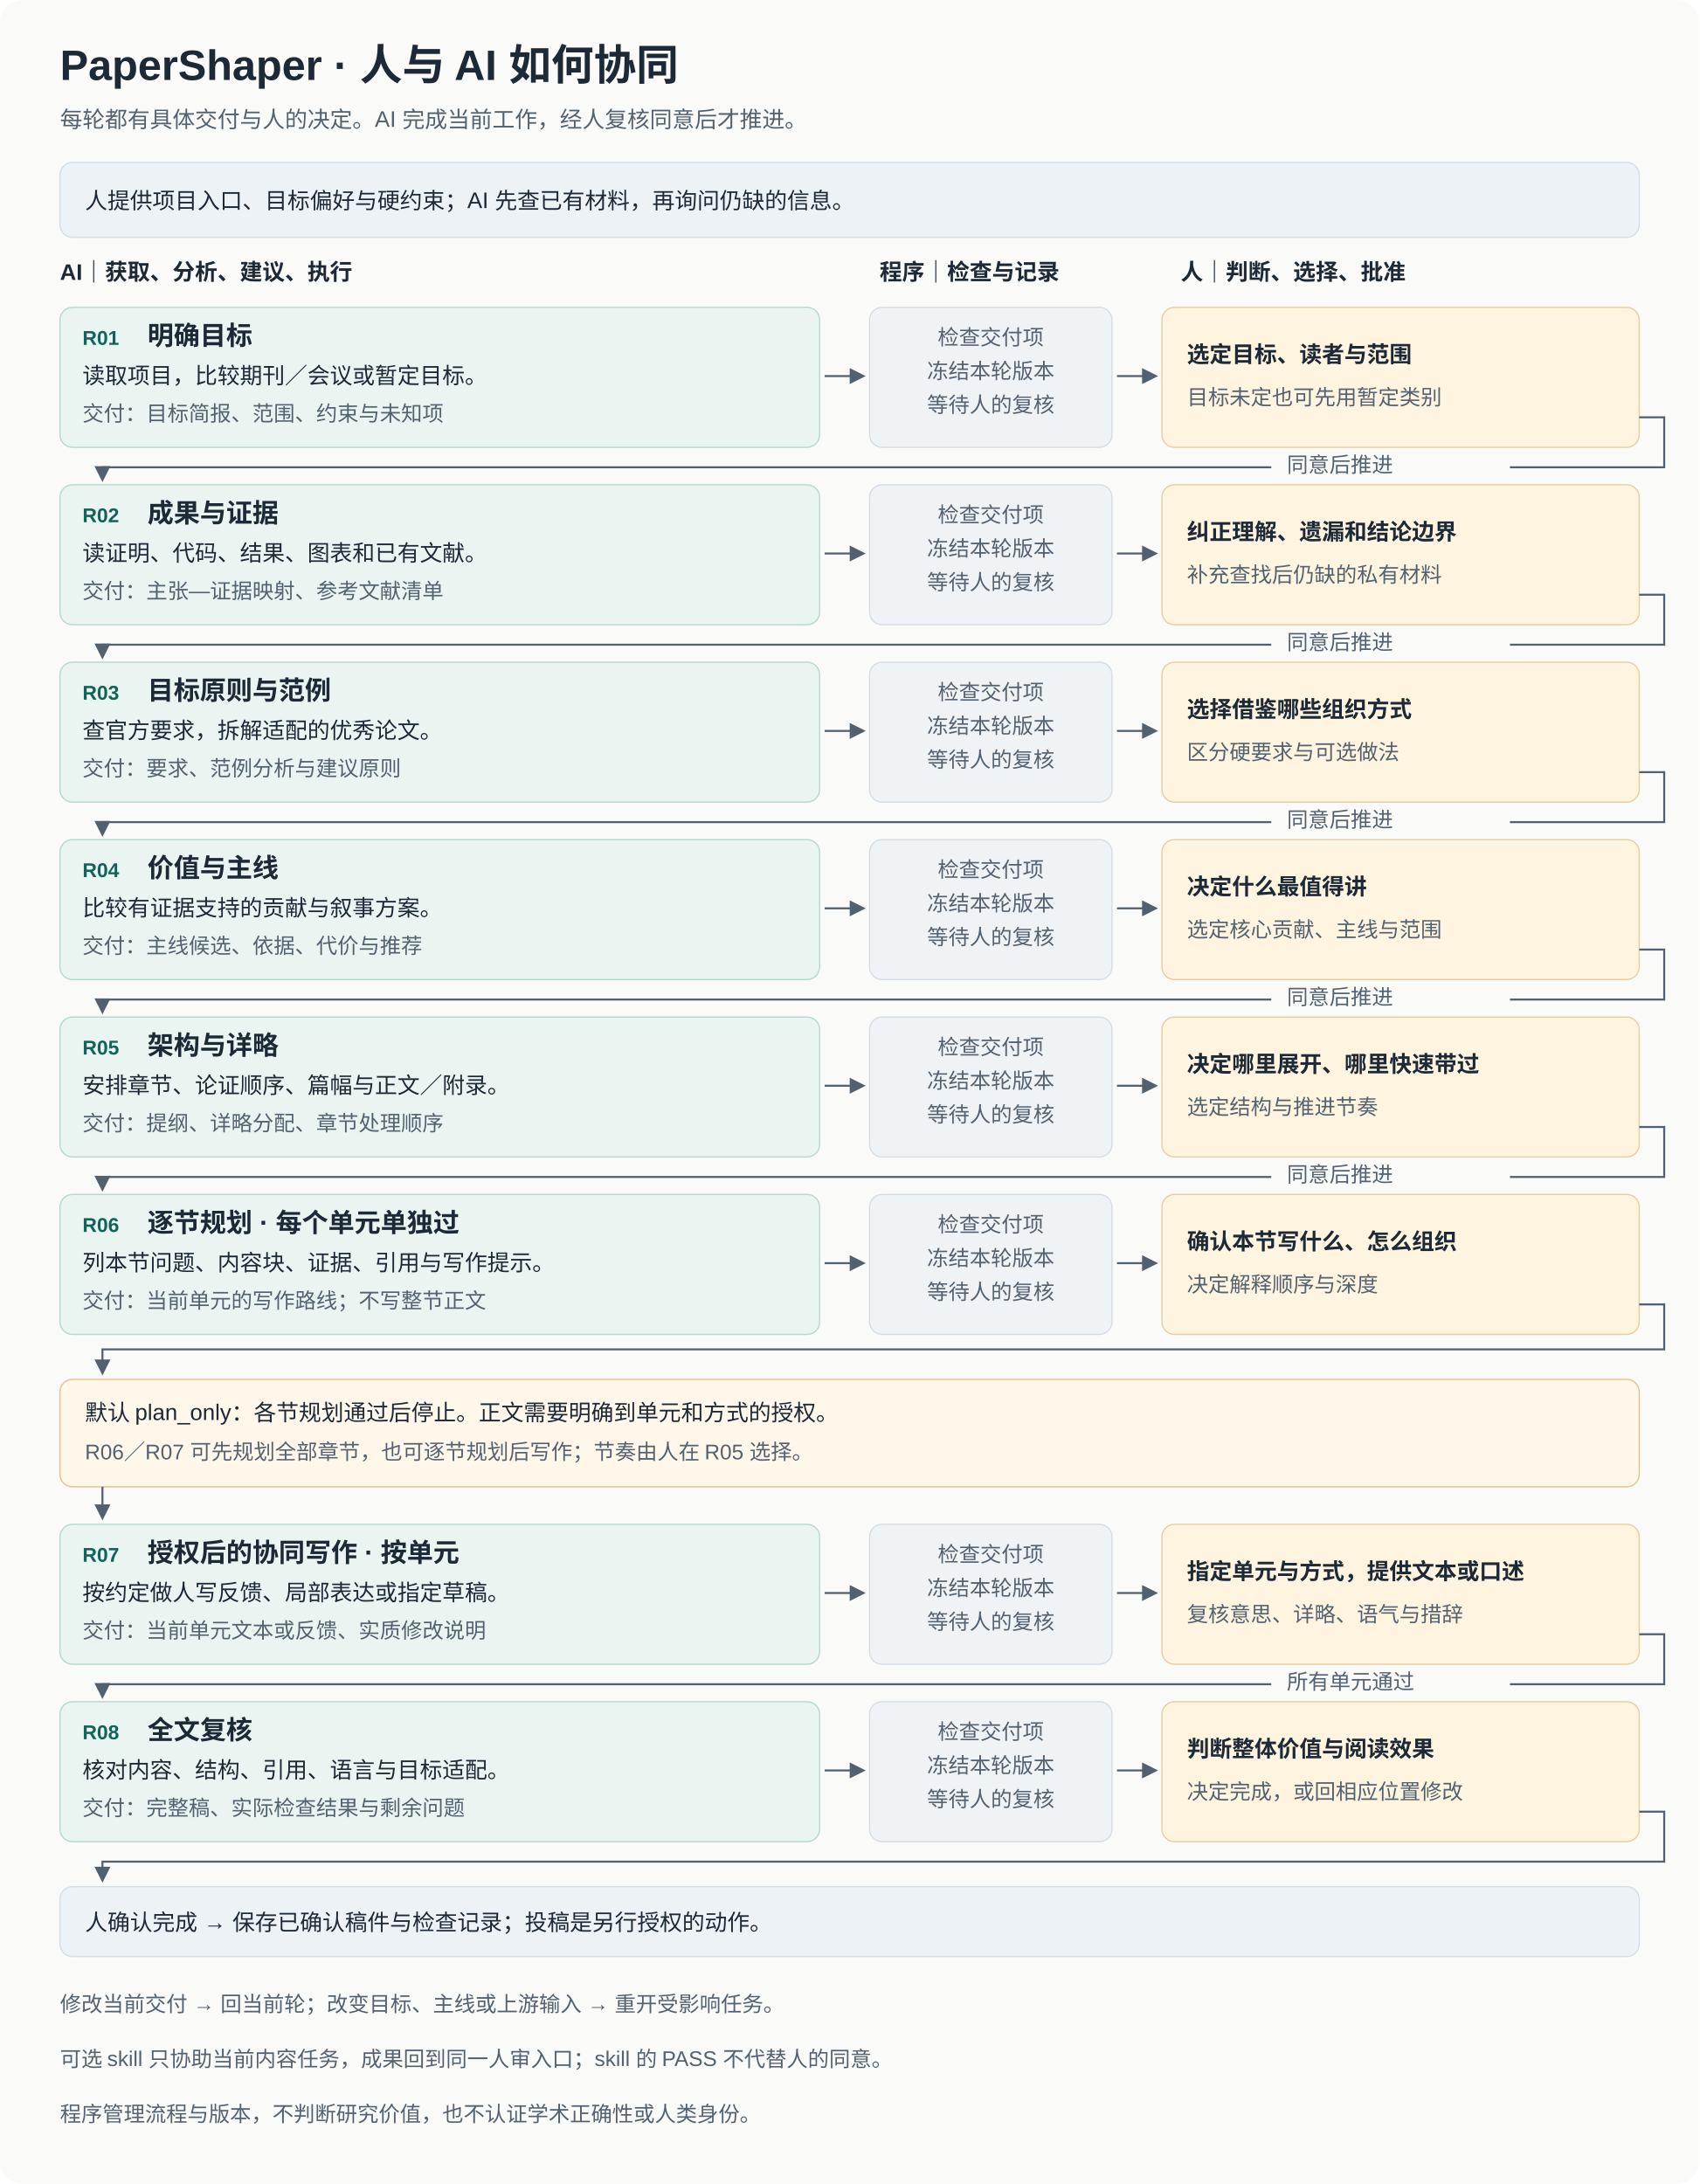
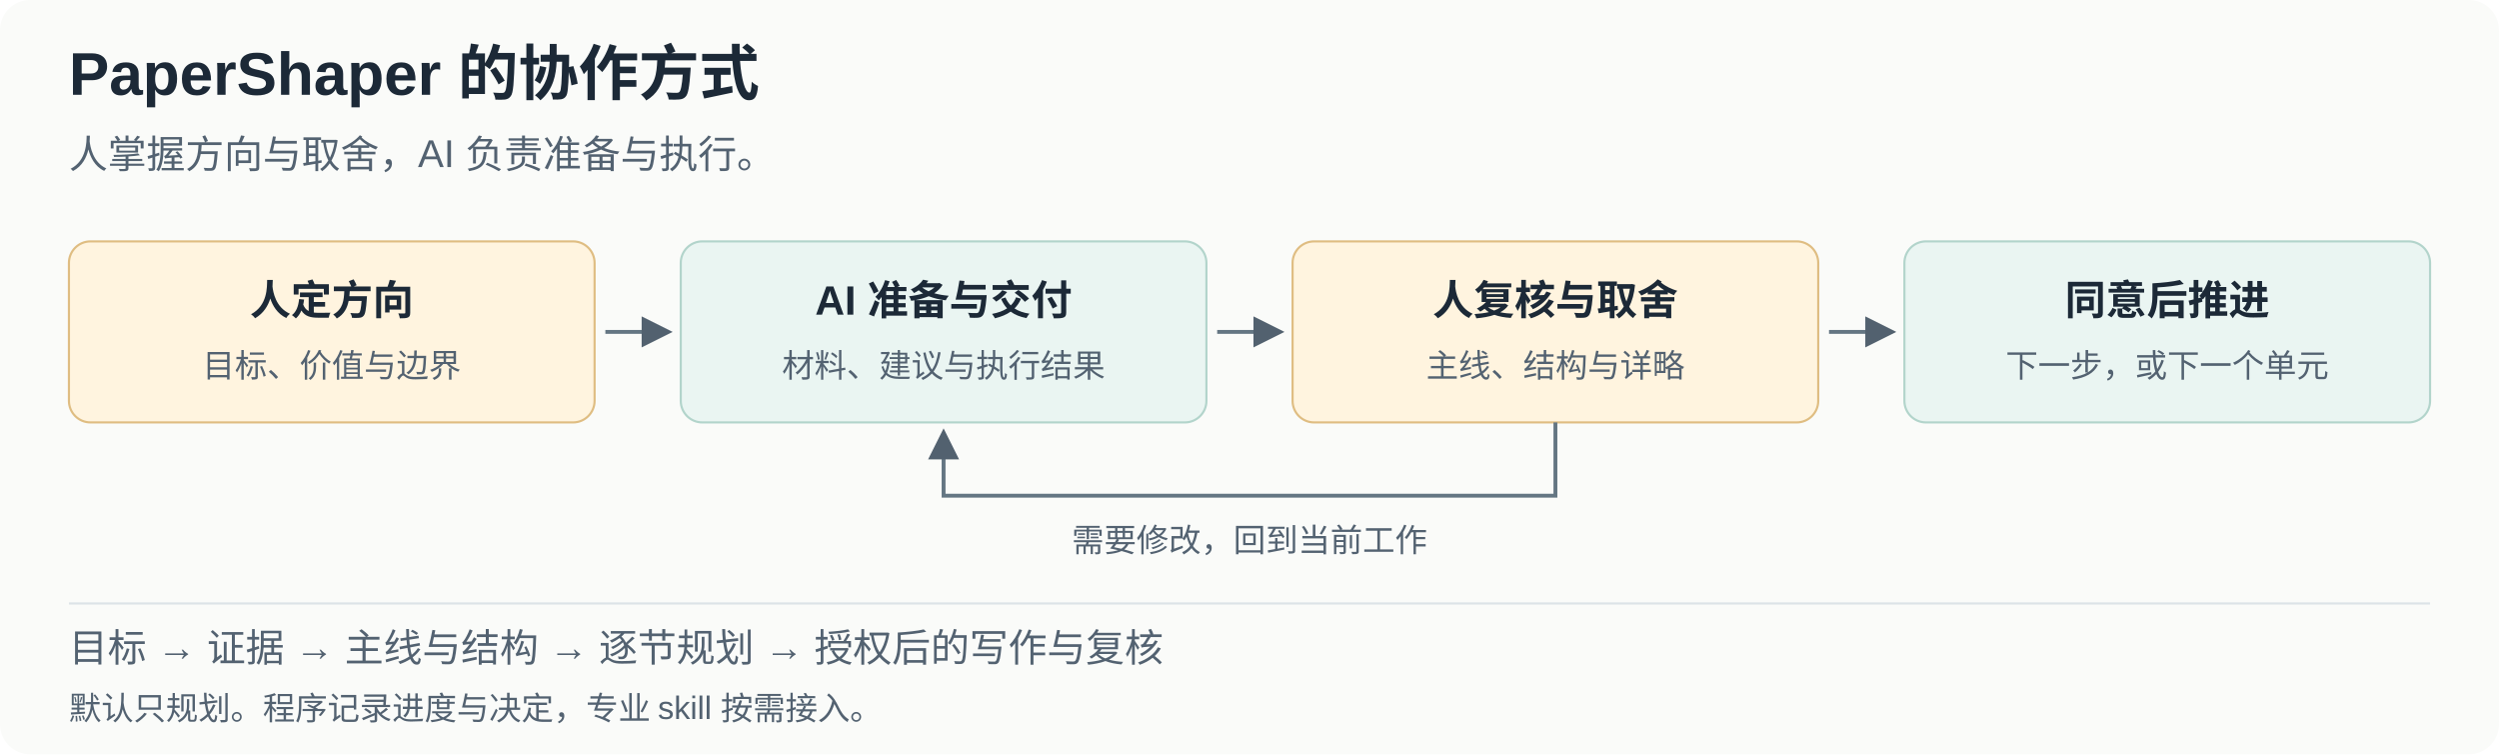
- <svg xmlns="http://www.w3.org/2000/svg" width="1360" height="1748" viewBox="0 0 1360 1748" role="img" aria-labelledby="title desc">
+ <svg xmlns="http://www.w3.org/2000/svg" width="1160" height="350" viewBox="0 0 1160 350" role="img" aria-labelledby="title desc">
  <defs>
    <marker id="arrow" markerWidth="8" markerHeight="8" refX="6.2" refY="4" orient="auto">
      <path d="M0 0L8 4L0 8Z" fill="#52616f" />
    </marker>
  </defs>
-   <style>text{font-family:Arial,"PingFang SC","Noto Sans CJK SC","Microsoft YaHei",sans-serif;fill:#1c2937}.title{font-size:34px;font-weight:700}.sub{font-size:18px;fill:#536271}.col{font-size:18px;font-weight:700}.stage{font-size:21px;font-weight:700}.body{font-size:18px}.small{font-size:17px;fill:#536271}.human{font-size:18px;font-weight:600}.id{font-size:16px;font-weight:700;fill:#126359}.route{fill:none;stroke:#52616f;stroke-width:1.6;marker-end:url(#arrow)}</style>
-   <rect width="1360" height="1748" rx="18" fill="#fafbf9" />
-   <text x="48" y="64" class="title">PaperShaper · 人与 AI 如何协同</text>
-   <text x="48" y="102" class="sub">每轮都有具体交付与人的决定。AI 完成当前工作，经人复核同意后才推进。</text>
-   <rect x="48" y="130" width="1264" height="60" rx="10" fill="#edf2f7" stroke="#d4dee7" />
-   <text x="68" y="167" class="body">人提供项目入口、目标偏好与硬约束；AI 先查已有材料，再询问仍缺的信息。</text>
-   <text x="48" y="224" class="col">AI｜获取、分析、建议、执行</text>
-   <text x="704" y="224" class="col">程序｜检查与记录</text>
-   <text x="945" y="224" class="col">人｜判断、选择、批准</text>
-   <rect x="48" y="246" width="608" height="112" rx="10" fill="#eaf5f2" stroke="#b5d8d0" />
-   <rect x="696" y="246" width="194" height="112" rx="10" fill="#f0f3f6" stroke="#d4dce4" />
-   <rect x="930" y="246" width="382" height="112" rx="10" fill="#fff4df" stroke="#e9cca0" />
-   <text x="66" y="276" class="id">R01</text>
-   <text x="118" y="276" class="stage">明确目标</text>
-   <text x="66" y="307" class="body">读取项目，比较期刊／会议或暂定目标。</text>
-   <text x="66" y="337" class="small">交付：目标简报、范围、约束与未知项</text>
-   <text x="793" y="276" class="small" text-anchor="middle">检查交付项</text>
-   <text x="793" y="303" class="small" text-anchor="middle">冻结本轮版本</text>
-   <text x="793" y="330" class="small" text-anchor="middle">等待人的复核</text>
-   <text x="950" y="290" class="human">选定目标、读者与范围</text>
-   <text x="950" y="324" class="small">目标未定也可先用暂定类别</text>
-   <path class="route" d="M660 301H690" />
-   <path class="route" d="M894 301H924" />
-   <path class="route" d="M1312 334H1332V374H82V383" />
-   <rect x="1018" y="361" width="190" height="24" rx="10" fill="#fafbf9" stroke="#fafbf9" />
-   <text x="1030" y="378" class="small">同意后推进</text>
-   <rect x="48" y="388" width="608" height="112" rx="10" fill="#eaf5f2" stroke="#b5d8d0" />
-   <rect x="696" y="388" width="194" height="112" rx="10" fill="#f0f3f6" stroke="#d4dce4" />
-   <rect x="930" y="388" width="382" height="112" rx="10" fill="#fff4df" stroke="#e9cca0" />
-   <text x="66" y="418" class="id">R02</text>
-   <text x="118" y="418" class="stage">成果与证据</text>
-   <text x="66" y="449" class="body">读证明、代码、结果、图表和已有文献。</text>
-   <text x="66" y="479" class="small">交付：主张—证据映射、参考文献清单</text>
-   <text x="793" y="418" class="small" text-anchor="middle">检查交付项</text>
-   <text x="793" y="445" class="small" text-anchor="middle">冻结本轮版本</text>
-   <text x="793" y="472" class="small" text-anchor="middle">等待人的复核</text>
-   <text x="950" y="432" class="human">纠正理解、遗漏和结论边界</text>
-   <text x="950" y="466" class="small">补充查找后仍缺的私有材料</text>
-   <path class="route" d="M660 443H690" />
-   <path class="route" d="M894 443H924" />
-   <path class="route" d="M1312 476H1332V516H82V525" />
-   <rect x="1018" y="503" width="190" height="24" rx="10" fill="#fafbf9" stroke="#fafbf9" />
-   <text x="1030" y="520" class="small">同意后推进</text>
-   <rect x="48" y="530" width="608" height="112" rx="10" fill="#eaf5f2" stroke="#b5d8d0" />
-   <rect x="696" y="530" width="194" height="112" rx="10" fill="#f0f3f6" stroke="#d4dce4" />
-   <rect x="930" y="530" width="382" height="112" rx="10" fill="#fff4df" stroke="#e9cca0" />
-   <text x="66" y="560" class="id">R03</text>
-   <text x="118" y="560" class="stage">目标原则与范例</text>
-   <text x="66" y="591" class="body">查官方要求，拆解适配的优秀论文。</text>
-   <text x="66" y="621" class="small">交付：要求、范例分析与建议原则</text>
-   <text x="793" y="560" class="small" text-anchor="middle">检查交付项</text>
-   <text x="793" y="587" class="small" text-anchor="middle">冻结本轮版本</text>
-   <text x="793" y="614" class="small" text-anchor="middle">等待人的复核</text>
-   <text x="950" y="574" class="human">选择借鉴哪些组织方式</text>
-   <text x="950" y="608" class="small">区分硬要求与可选做法</text>
-   <path class="route" d="M660 585H690" />
-   <path class="route" d="M894 585H924" />
-   <path class="route" d="M1312 618H1332V658H82V667" />
-   <rect x="1018" y="645" width="190" height="24" rx="10" fill="#fafbf9" stroke="#fafbf9" />
-   <text x="1030" y="662" class="small">同意后推进</text>
-   <rect x="48" y="672" width="608" height="112" rx="10" fill="#eaf5f2" stroke="#b5d8d0" />
-   <rect x="696" y="672" width="194" height="112" rx="10" fill="#f0f3f6" stroke="#d4dce4" />
-   <rect x="930" y="672" width="382" height="112" rx="10" fill="#fff4df" stroke="#e9cca0" />
-   <text x="66" y="702" class="id">R04</text>
-   <text x="118" y="702" class="stage">价值与主线</text>
-   <text x="66" y="733" class="body">比较有证据支持的贡献与叙事方案。</text>
-   <text x="66" y="763" class="small">交付：主线候选、依据、代价与推荐</text>
-   <text x="793" y="702" class="small" text-anchor="middle">检查交付项</text>
-   <text x="793" y="729" class="small" text-anchor="middle">冻结本轮版本</text>
-   <text x="793" y="756" class="small" text-anchor="middle">等待人的复核</text>
-   <text x="950" y="716" class="human">决定什么最值得讲</text>
-   <text x="950" y="750" class="small">选定核心贡献、主线与范围</text>
-   <path class="route" d="M660 727H690" />
-   <path class="route" d="M894 727H924" />
-   <path class="route" d="M1312 760H1332V800H82V809" />
-   <rect x="1018" y="787" width="190" height="24" rx="10" fill="#fafbf9" stroke="#fafbf9" />
-   <text x="1030" y="804" class="small">同意后推进</text>
-   <rect x="48" y="814" width="608" height="112" rx="10" fill="#eaf5f2" stroke="#b5d8d0" />
-   <rect x="696" y="814" width="194" height="112" rx="10" fill="#f0f3f6" stroke="#d4dce4" />
-   <rect x="930" y="814" width="382" height="112" rx="10" fill="#fff4df" stroke="#e9cca0" />
-   <text x="66" y="844" class="id">R05</text>
-   <text x="118" y="844" class="stage">架构与详略</text>
-   <text x="66" y="875" class="body">安排章节、论证顺序、篇幅与正文／附录。</text>
-   <text x="66" y="905" class="small">交付：提纲、详略分配、章节处理顺序</text>
-   <text x="793" y="844" class="small" text-anchor="middle">检查交付项</text>
-   <text x="793" y="871" class="small" text-anchor="middle">冻结本轮版本</text>
-   <text x="793" y="898" class="small" text-anchor="middle">等待人的复核</text>
-   <text x="950" y="858" class="human">决定哪里展开、哪里快速带过</text>
-   <text x="950" y="892" class="small">选定结构与推进节奏</text>
-   <path class="route" d="M660 869H690" />
-   <path class="route" d="M894 869H924" />
-   <path class="route" d="M1312 902H1332V942H82V951" />
-   <rect x="1018" y="929" width="190" height="24" rx="10" fill="#fafbf9" stroke="#fafbf9" />
-   <text x="1030" y="946" class="small">同意后推进</text>
-   <rect x="48" y="956" width="608" height="112" rx="10" fill="#eaf5f2" stroke="#b5d8d0" />
-   <rect x="696" y="956" width="194" height="112" rx="10" fill="#f0f3f6" stroke="#d4dce4" />
-   <rect x="930" y="956" width="382" height="112" rx="10" fill="#fff4df" stroke="#e9cca0" />
-   <text x="66" y="986" class="id">R06</text>
-   <text x="118" y="986" class="stage">逐节规划 · 每个单元单独过</text>
-   <text x="66" y="1017" class="body">列本节问题、内容块、证据、引用与写作提示。</text>
-   <text x="66" y="1047" class="small">交付：当前单元的写作路线；不写整节正文</text>
-   <text x="793" y="986" class="small" text-anchor="middle">检查交付项</text>
-   <text x="793" y="1013" class="small" text-anchor="middle">冻结本轮版本</text>
-   <text x="793" y="1040" class="small" text-anchor="middle">等待人的复核</text>
-   <text x="950" y="1000" class="human">确认本节写什么、怎么组织</text>
-   <text x="950" y="1034" class="small">决定解释顺序与深度</text>
-   <path class="route" d="M660 1011H690" />
-   <path class="route" d="M894 1011H924" />
-   <rect x="48" y="1220" width="608" height="112" rx="10" fill="#eaf5f2" stroke="#b5d8d0" />
-   <rect x="696" y="1220" width="194" height="112" rx="10" fill="#f0f3f6" stroke="#d4dce4" />
-   <rect x="930" y="1220" width="382" height="112" rx="10" fill="#fff4df" stroke="#e9cca0" />
-   <text x="66" y="1250" class="id">R07</text>
-   <text x="118" y="1250" class="stage">授权后的协同写作 · 按单元</text>
-   <text x="66" y="1281" class="body">按约定做人写反馈、局部表达或指定草稿。</text>
-   <text x="66" y="1311" class="small">交付：当前单元文本或反馈、实质修改说明</text>
-   <text x="793" y="1250" class="small" text-anchor="middle">检查交付项</text>
-   <text x="793" y="1277" class="small" text-anchor="middle">冻结本轮版本</text>
-   <text x="793" y="1304" class="small" text-anchor="middle">等待人的复核</text>
-   <text x="950" y="1264" class="human">指定单元与方式，提供文本或口述</text>
-   <text x="950" y="1298" class="small">复核意思、详略、语气与措辞</text>
-   <path class="route" d="M660 1275H690" />
-   <path class="route" d="M894 1275H924" />
-   <path class="route" d="M1312 1308H1332V1348H82V1357" />
-   <rect x="1018" y="1335" width="190" height="24" rx="10" fill="#fafbf9" stroke="#fafbf9" />
-   <text x="1030" y="1352" class="small">所有单元通过</text>
-   <rect x="48" y="1362" width="608" height="112" rx="10" fill="#eaf5f2" stroke="#b5d8d0" />
-   <rect x="696" y="1362" width="194" height="112" rx="10" fill="#f0f3f6" stroke="#d4dce4" />
-   <rect x="930" y="1362" width="382" height="112" rx="10" fill="#fff4df" stroke="#e9cca0" />
-   <text x="66" y="1392" class="id">R08</text>
-   <text x="118" y="1392" class="stage">全文复核</text>
-   <text x="66" y="1423" class="body">核对内容、结构、引用、语言与目标适配。</text>
-   <text x="66" y="1453" class="small">交付：完整稿、实际检查结果与剩余问题</text>
-   <text x="793" y="1392" class="small" text-anchor="middle">检查交付项</text>
-   <text x="793" y="1419" class="small" text-anchor="middle">冻结本轮版本</text>
-   <text x="793" y="1446" class="small" text-anchor="middle">等待人的复核</text>
-   <text x="950" y="1406" class="human">判断整体价值与阅读效果</text>
-   <text x="950" y="1440" class="small">决定完成，或回相应位置修改</text>
-   <path class="route" d="M660 1417H690" />
-   <path class="route" d="M894 1417H924" />
-   <rect x="48" y="1104" width="1264" height="86" rx="10" fill="#fff8ea" stroke="#e6c28a" />
-   <text x="68" y="1137" class="body">默认 plan_only：各节规划通过后停止。正文需要明确到单元和方式的授权。</text>
-   <text x="68" y="1168" class="small">R06／R07 可先规划全部章节，也可逐节规划后写作；节奏由人在 R05 选择。</text>
-   <path class="route" d="M1312 1044H1332V1080H82V1098" />
-   <path class="route" d="M82 1190V1214" />
-   <rect x="48" y="1510" width="1264" height="56" rx="10" fill="#edf2f7" stroke="#d4dee7" />
-   <text x="68" y="1545" class="body">人确认完成 → 保存已确认稿件与检查记录；投稿是另行授权的动作。</text>
-   <path class="route" d="M1312 1450H1332V1490H82V1504" />
-   <text x="48" y="1610" class="small">修改当前交付 → 回当前轮；改变目标、主线或上游输入 → 重开受影响任务。</text>
-   <text x="48" y="1654" class="small">可选 skill 只协助当前内容任务，成果回到同一人审入口；skill 的 PASS 不代替人的同意。</text>
-   <text x="48" y="1698" class="small">程序管理流程与版本，不判断研究价值，也不认证学术正确性或人类身份。</text>
+   <style>text{font-family:Arial,"PingFang SC","Noto Sans CJK SC","Microsoft YaHei",sans-serif;fill:#1c2937}.title{font-size:28px;font-weight:700}.sub{font-size:18px;fill:#536271}.node{font-size:19px;font-weight:700}.detail{font-size:15px;fill:#536271}.route{fill:none;stroke:#647683;stroke-width:1.8;marker-end:url(#arrow)}</style>
+   <rect width="1160" height="350" rx="14" fill="#fafbf9" />
+   <text x="32" y="44" class="title">PaperShaper 的协作方式</text>
+   <text x="32" y="78" class="sub">人掌握方向与取舍，AI 负责准备与执行。</text>
+   <rect x="32" y="112" width="244" height="84" rx="10" fill="#fff4df" stroke="#dfbd82" />
+   <text x="154" y="146" class="node" text-anchor="middle">人定方向</text>
+   <text x="154" y="175" class="detail" text-anchor="middle">目标、价值与边界</text>
+   <path class="route" d="M281 154H309" />
+   <rect x="316" y="112" width="244" height="84" rx="10" fill="#eaf5f2" stroke="#b2d4cb" />
+   <text x="438" y="146" class="node" text-anchor="middle">AI 准备与交付</text>
+   <text x="438" y="175" class="detail" text-anchor="middle">材料、建议与执行结果</text>
+   <path class="route" d="M565 154H593" />
+   <rect x="600" y="112" width="244" height="84" rx="10" fill="#fff4df" stroke="#dfbd82" />
+   <text x="722" y="146" class="node" text-anchor="middle">人复核与取舍</text>
+   <text x="722" y="175" class="detail" text-anchor="middle">主线、结构与详略</text>
+   <path class="route" d="M849 154H877" />
+   <rect x="884" y="112" width="244" height="84" rx="10" fill="#eaf5f2" stroke="#b2d4cb" />
+   <text x="1006" y="146" class="node" text-anchor="middle">同意后推进</text>
+   <text x="1006" y="175" class="detail" text-anchor="middle">下一步，或下一个单元</text>
+   <path class="route" d="M722 196V230H438V202" />
+   <text x="580" y="256" class="detail" text-anchor="middle">需要修改，回到当前工作</text>
+   <path d="M32 280H1128" stroke="#dce3e7" />
+   <text x="32" y="307" class="sub">目标 → 证据 → 主线与结构 → 逐节规划 → 授权后的写作与复核</text>
+   <text x="32" y="334" class="detail">默认只规划。程序记录进度与决定，专业 skill 按需接入。</text>
</svg>
